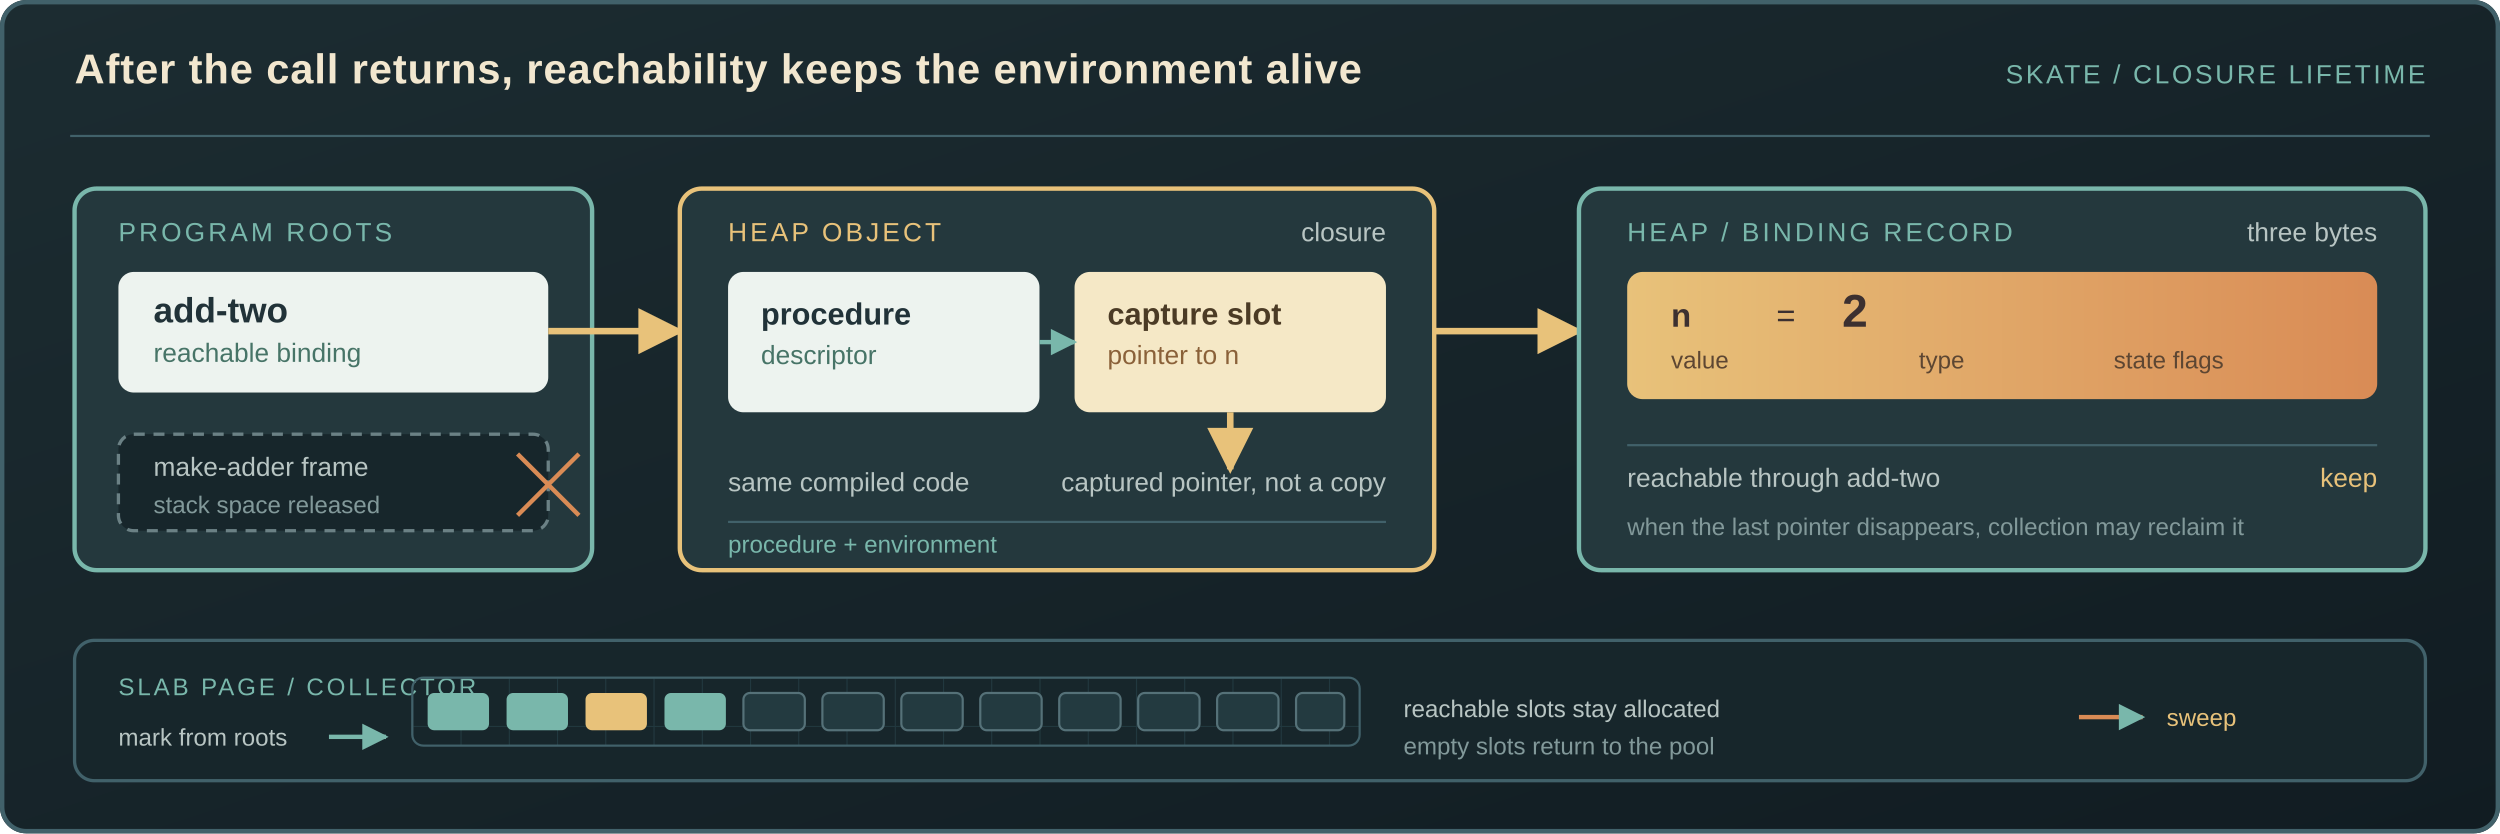
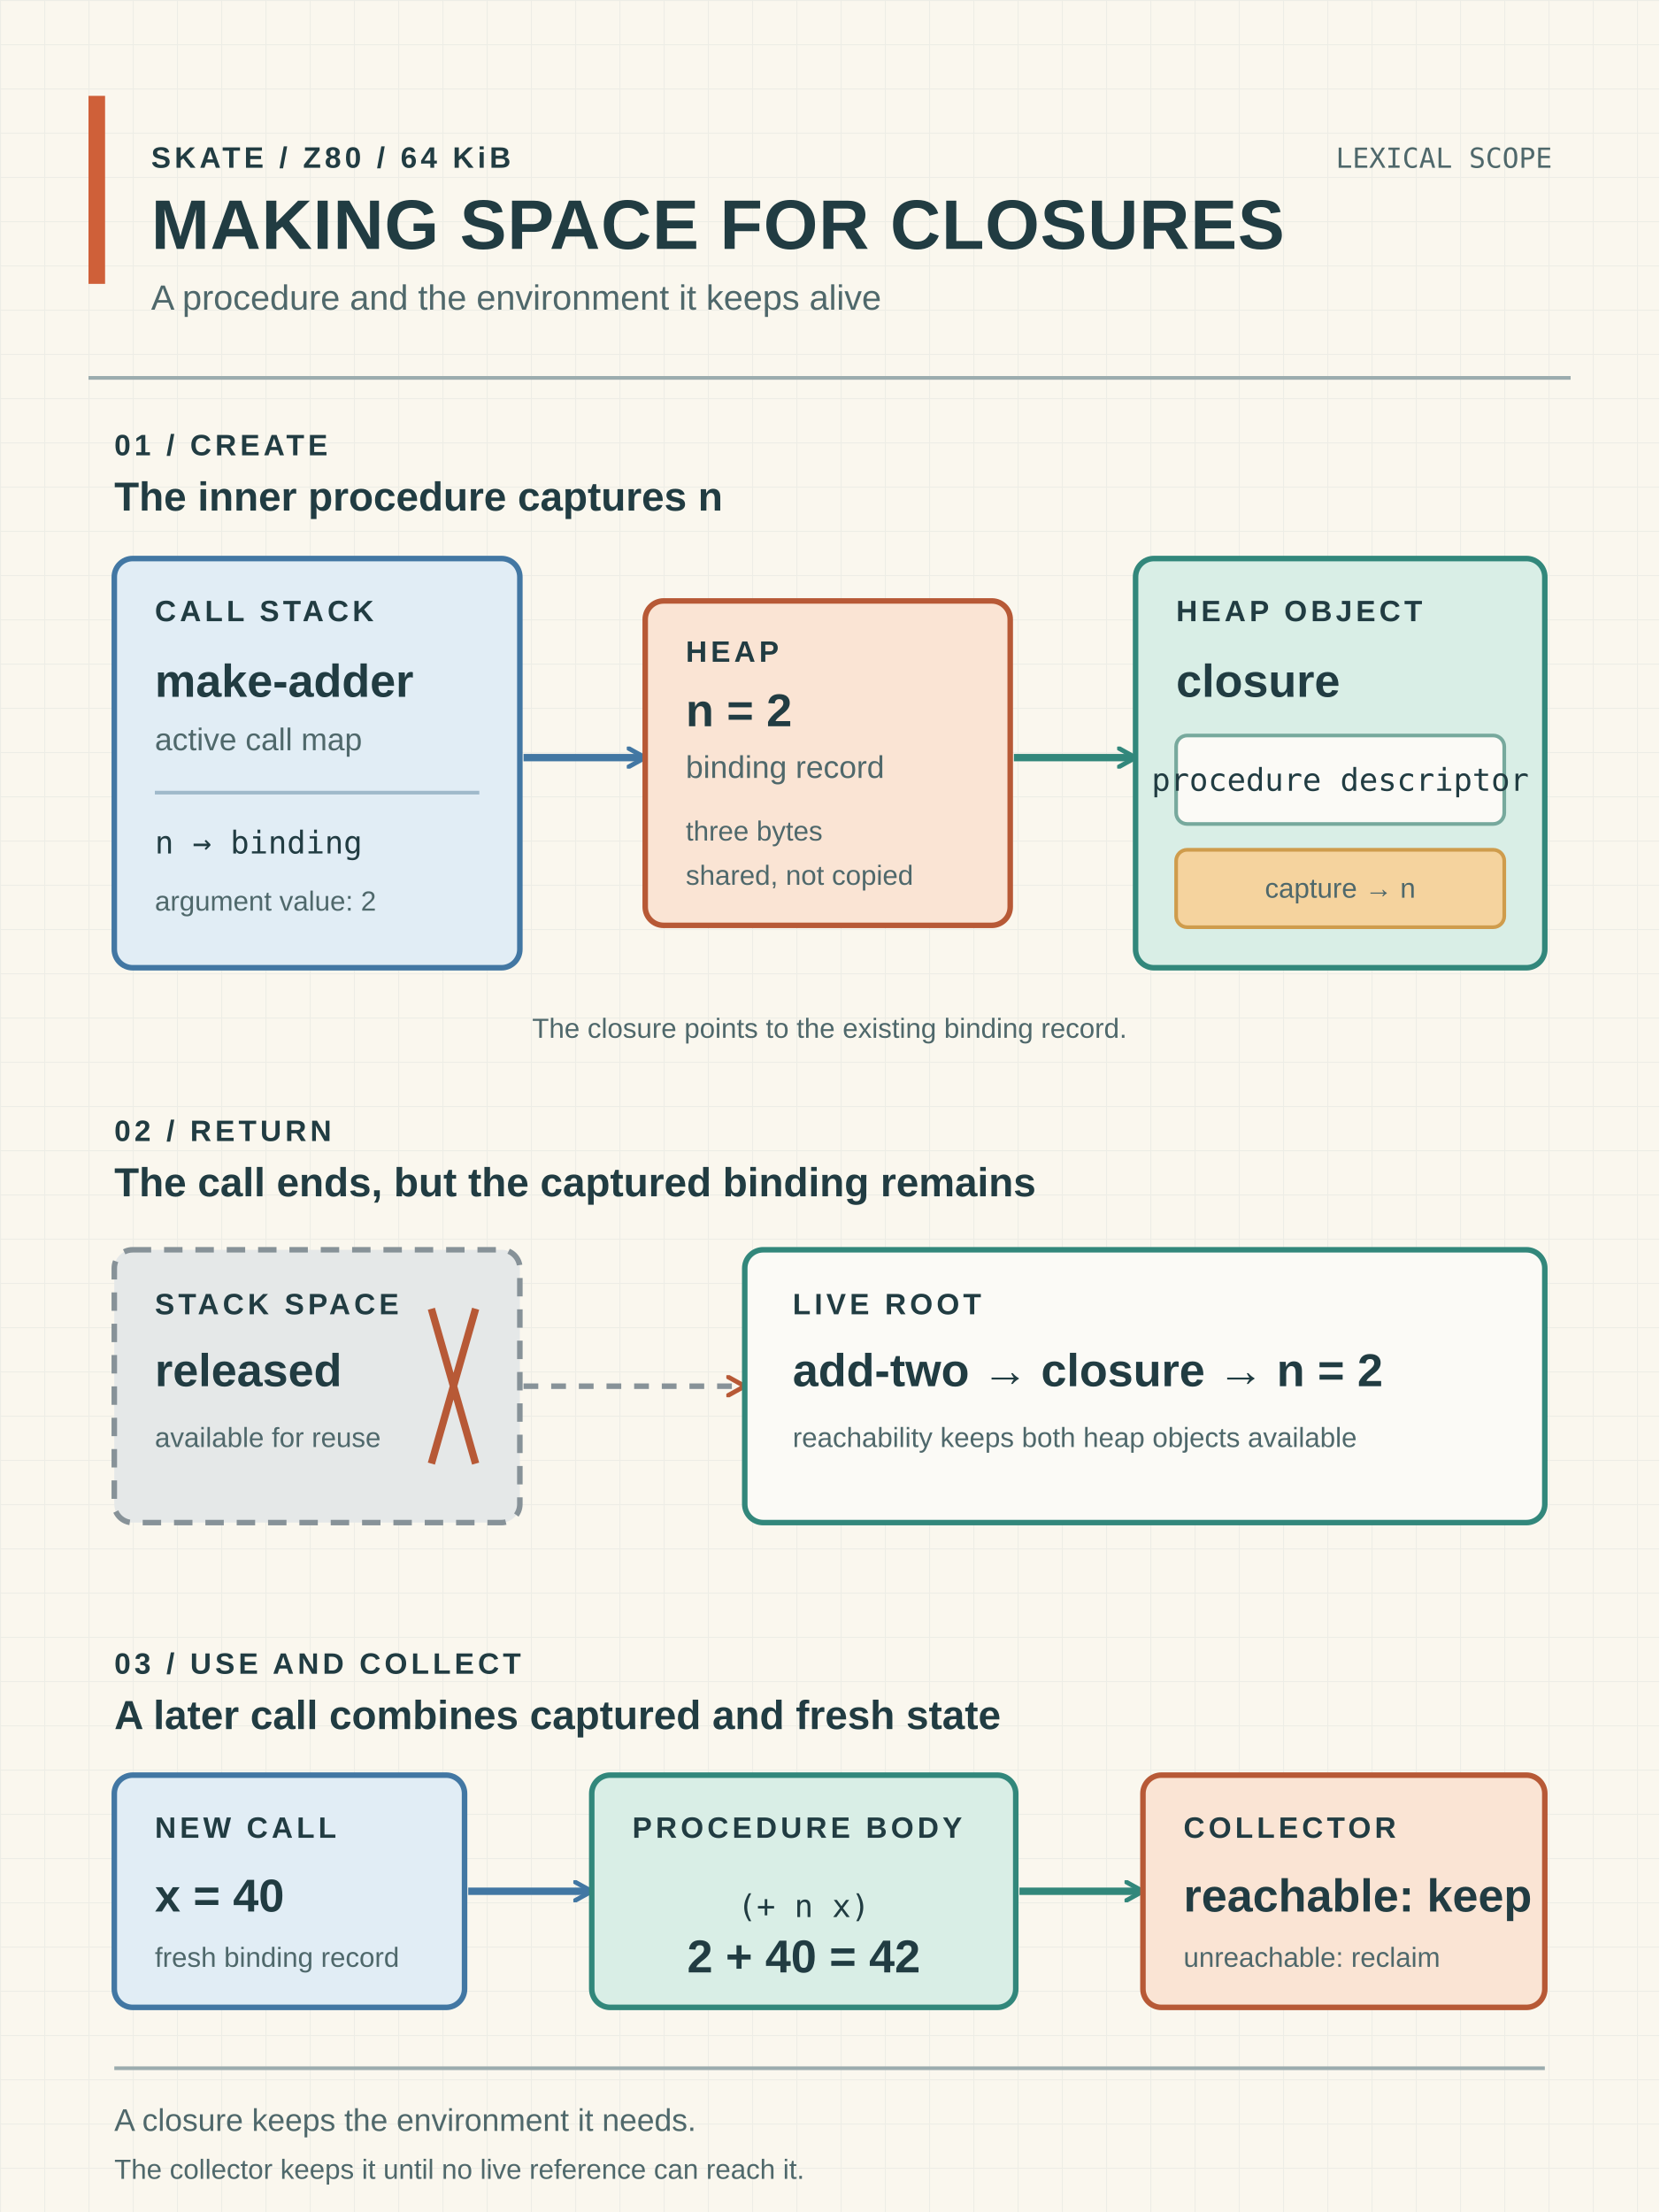
- <svg xmlns="http://www.w3.org/2000/svg" width="1140" height="380" viewBox="0 0 1140 380" role="img" aria-labelledby="title desc">
+ <svg xmlns="http://www.w3.org/2000/svg" width="900" height="1200" viewBox="0 0 900 1200" role="img" aria-labelledby="title desc">
  <defs>
-     <marker id="arrow" viewBox="0 0 10 10" refX="9" refY="5" markerWidth="7" markerHeight="7" orient="auto-start-reverse">
-       <path d="M 0 0 L 10 5 L 0 10 z" fill="#e8c27a" />
+     <pattern id="grid" width="24" height="24" patternUnits="userSpaceOnUse">
+       <path d="M24 0H0V24" fill="none" stroke="#a6b5ba" stroke-opacity=".16" />
+     </pattern>
+     <marker id="arrow-blue" markerWidth="12" markerHeight="12" refX="10" refY="6" orient="auto" markerUnits="userSpaceOnUse">
+       <path d="M1 1L10 6L1 11" fill="none" stroke="#4277a3" stroke-width="2.5" stroke-linecap="round" stroke-linejoin="round" />
    </marker>
-     <marker id="small-arrow" viewBox="0 0 10 10" refX="9" refY="5" markerWidth="6" markerHeight="6" orient="auto-start-reverse">
-       <path d="M 0 0 L 10 5 L 0 10 z" fill="#79b7ab" />
+     <marker id="arrow-green" markerWidth="12" markerHeight="12" refX="10" refY="6" orient="auto" markerUnits="userSpaceOnUse">
+       <path d="M1 1L10 6L1 11" fill="none" stroke="#32877b" stroke-width="2.5" stroke-linecap="round" stroke-linejoin="round" />
    </marker>
-     <linearGradient id="bg" x1="0" y1="0" x2="1" y2="1">
-       <stop offset="0" stop-color="#1c2c31" />
-       <stop offset="1" stop-color="#111c22" />
-     </linearGradient>
-     <linearGradient id="glow" x1="0" y1="0" x2="1" y2="0">
-       <stop offset="0" stop-color="#e8c27a" />
-       <stop offset="1" stop-color="#d98b55" />
-     </linearGradient>
-     <pattern id="grid" width="22" height="22" patternUnits="userSpaceOnUse">
-       <path d="M 22 0 L 0 0 0 22" fill="none" stroke="#30505a" stroke-width="1" opacity=".42" />
-     </pattern>
+     <marker id="arrow-orange" markerWidth="12" markerHeight="12" refX="10" refY="6" orient="auto" markerUnits="userSpaceOnUse">
+       <path d="M1 1L10 6L1 11" fill="none" stroke="#b75936" stroke-width="2.5" stroke-linecap="round" stroke-linejoin="round" />
+     </marker>
+     <style>
+       text { font-family: Arial, sans-serif; fill: #213c42; }
+       .mono { font-family: 'DejaVu Sans Mono', monospace; }
+       .eyebrow { font-size: 16px; font-weight: 700; letter-spacing: 2px; }
+       .title { font-size: 38px; font-weight: 700; letter-spacing: .4px; }
+       .subtitle { font-size: 19px; fill: #4f686b; }
+       .panel-title { font-size: 22px; font-weight: 700; }
+       .label { font-size: 17px; fill: #4f686b; }
+       .small { font-size: 15px; fill: #4f686b; }
+       .value { font-size: 25px; font-weight: 700; }
+       .code { font-family: 'DejaVu Sans Mono', monospace; font-size: 17px; fill: #213c42; }
+     </style>
  </defs>
-   <rect width="1140" height="380" rx="12" fill="url(#bg)" />
-   <rect x="1" y="1" width="1138" height="378" rx="11" fill="none" stroke="#41616a" stroke-width="2" />
-   <path d="M 32 62 H 1108" stroke="#41616a" stroke-width="1" />
-   <text x="34" y="38" font-family="Arial,sans-serif" font-size="19" font-weight="700" letter-spacing=".4" fill="#f2e7cf">After the call returns, reachability keeps the environment alive</text>
-   <text x="1106" y="38" text-anchor="end" font-family="Arial,sans-serif" font-size="12" letter-spacing="1.2" fill="#79b7ab">SKATE / CLOSURE LIFETIME</text>
-   <g>
-     <rect x="34" y="86" width="236" height="174" rx="10" fill="#24383d" stroke="#79b7ab" stroke-width="2" />
-     <text x="54" y="110" font-family="Arial,sans-serif" font-size="12" letter-spacing="1.4" fill="#79b7ab">PROGRAM ROOTS</text>
-     <rect x="54" y="124" width="196" height="55" rx="7" fill="#edf3ef" />
-     <text x="70" y="147" font-family="Arial,sans-serif" font-size="16" font-weight="700" fill="#213238">add-two</text>
-     <text x="70" y="165" font-family="Arial,sans-serif" font-size="12" fill="#477467">reachable binding</text>
-     <path d="M 250 151 C 278 151 282 151 310 151" fill="none" stroke="#e8c27a" stroke-width="3" marker-end="url(#arrow)" />
-     <rect x="54" y="198" width="196" height="44" rx="7" fill="#17262b" stroke="#6b8185" stroke-width="1.5" stroke-dasharray="5 4" />
-     <text x="70" y="217" font-family="Arial,sans-serif" font-size="12" fill="#b8c5c3">make-adder frame</text>
-     <text x="70" y="234" font-family="Arial,sans-serif" font-size="11" fill="#82999a">stack space released</text>
-     <path d="M 236 207 l 28 28 M 264 207 l -28 28" stroke="#d98b55" stroke-width="2" />
-   </g>
-   <g>
-     <rect x="310" y="86" width="344" height="174" rx="10" fill="#24383d" stroke="#e8c27a" stroke-width="2" />
-     <text x="332" y="110" font-family="Arial,sans-serif" font-size="12" letter-spacing="1.4" fill="#e8c27a">HEAP OBJECT</text>
-     <text x="632" y="110" text-anchor="end" font-family="Arial,sans-serif" font-size="12" fill="#b8c5c3">closure</text>
-     <rect x="332" y="124" width="142" height="64" rx="7" fill="#edf3ef" />
-     <text x="347" y="148" font-family="Arial,sans-serif" font-size="14" font-weight="700" fill="#213238">procedure</text>
-     <text x="347" y="166" font-family="Arial,sans-serif" font-size="12" fill="#477467">descriptor</text>
-     <rect x="490" y="124" width="142" height="64" rx="7" fill="#f5e8c6" />
-     <text x="505" y="148" font-family="Arial,sans-serif" font-size="14" font-weight="700" fill="#4b3b25">capture slot</text>
-     <text x="505" y="166" font-family="Arial,sans-serif" font-size="12" fill="#8a6139">pointer to n</text>
-     <path d="M 474 156 H 490" fill="none" stroke="#79b7ab" stroke-width="2" marker-end="url(#small-arrow)" />
-     <path d="M 561 188 V 214" fill="none" stroke="#e8c27a" stroke-width="3" marker-end="url(#arrow)" />
-     <text x="332" y="224" font-family="Arial,sans-serif" font-size="12" fill="#b8c5c3">same compiled code</text>
-     <text x="632" y="224" text-anchor="end" font-family="Arial,sans-serif" font-size="12" fill="#b8c5c3">captured pointer, not a copy</text>
-     <path d="M 332 238 H 632" stroke="#41616a" stroke-width="1" />
-     <text x="332" y="252" font-family="Arial,sans-serif" font-size="11" fill="#79b7ab">procedure + environment</text>
-   </g>
-   <g>
-     <path d="M 654 151 C 683 151 690 151 720 151" fill="none" stroke="#e8c27a" stroke-width="3" marker-end="url(#arrow)" />
-     <rect x="720" y="86" width="386" height="174" rx="10" fill="#24383d" stroke="#79b7ab" stroke-width="2" />
-     <text x="742" y="110" font-family="Arial,sans-serif" font-size="12" letter-spacing="1.4" fill="#79b7ab">HEAP / BINDING RECORD</text>
-     <text x="1084" y="110" text-anchor="end" font-family="Arial,sans-serif" font-size="12" fill="#b8c5c3">three bytes</text>
-     <rect x="742" y="124" width="342" height="58" rx="7" fill="url(#glow)" />
-     <text x="762" y="149" font-family="Arial,sans-serif" font-size="15" font-weight="700" fill="#3c3030">n</text>
-     <text x="810" y="149" font-family="Arial,sans-serif" font-size="15" fill="#3c3030">=</text>
-     <text x="840" y="149" font-family="Arial,sans-serif" font-size="21" font-weight="700" fill="#3c3030">2</text>
-     <text x="762" y="168" font-family="Arial,sans-serif" font-size="11" fill="#5d4632">value</text>
-     <text x="875" y="168" font-family="Arial,sans-serif" font-size="11" fill="#5d4632">type</text>
-     <text x="1014" y="168" text-anchor="end" font-family="Arial,sans-serif" font-size="11" fill="#5d4632">state flags</text>
-     <path d="M 742 203 H 1084" stroke="#41616a" stroke-width="1" />
-     <text x="742" y="222" font-family="Arial,sans-serif" font-size="12" fill="#b8c5c3">reachable through add-two</text>
-     <text x="1084" y="222" text-anchor="end" font-family="Arial,sans-serif" font-size="12" fill="#e8c27a">keep</text>
-     <text x="742" y="244" font-family="Arial,sans-serif" font-size="11" fill="#82999a">when the last pointer disappears, collection may reclaim it</text>
-   </g>
-   <g>
-     <rect x="34" y="292" width="1072" height="64" rx="9" fill="#17262b" stroke="#41616a" stroke-width="1.5" />
-     <text x="54" y="317" font-family="Arial,sans-serif" font-size="11" letter-spacing="1.3" fill="#79b7ab">SLAB PAGE / COLLECTOR</text>
-     <text x="54" y="340" font-family="Arial,sans-serif" font-size="11" fill="#b8c5c3">mark from roots</text>
-     <path d="M 150 336 H 176" stroke="#79b7ab" stroke-width="2" marker-end="url(#small-arrow)" />
-     <g transform="translate(188 309)">
-       <rect width="432" height="31" rx="5" fill="url(#grid)" stroke="#41616a" />
-       <rect x="7" y="7" width="28" height="17" rx="3" fill="#79b7ab" />
-       <rect x="43" y="7" width="28" height="17" rx="3" fill="#79b7ab" />
-       <rect x="79" y="7" width="28" height="17" rx="3" fill="#e8c27a" />
-       <rect x="115" y="7" width="28" height="17" rx="3" fill="#79b7ab" />
-       <rect x="151" y="7" width="28" height="17" rx="3" fill="#233a40" stroke="#557178" />
-       <rect x="187" y="7" width="28" height="17" rx="3" fill="#233a40" stroke="#557178" />
-       <rect x="223" y="7" width="28" height="17" rx="3" fill="#233a40" stroke="#557178" />
-       <rect x="259" y="7" width="28" height="17" rx="3" fill="#233a40" stroke="#557178" />
-       <rect x="295" y="7" width="28" height="17" rx="3" fill="#233a40" stroke="#557178" />
-       <rect x="331" y="7" width="28" height="17" rx="3" fill="#233a40" stroke="#557178" />
-       <rect x="367" y="7" width="28" height="17" rx="3" fill="#233a40" stroke="#557178" />
-       <rect x="403" y="7" width="22" height="17" rx="3" fill="#233a40" stroke="#557178" />
-     </g>
-     <text x="640" y="327" font-family="Arial,sans-serif" font-size="11" fill="#b8c5c3">reachable slots stay allocated</text>
-     <text x="640" y="344" font-family="Arial,sans-serif" font-size="11" fill="#82999a">empty slots return to the pool</text>
-     <path d="M 948 327 H 977" stroke="#d98b55" stroke-width="2" marker-end="url(#small-arrow)" />
-     <text x="988" y="331" font-family="Arial,sans-serif" font-size="11" fill="#e8c27a">sweep</text>
-   </g>
+   <rect width="900" height="1200" fill="#faf7ee" />
+   <rect width="900" height="1200" fill="url(#grid)" />
+   <rect x="48" y="52" width="9" height="102" fill="#cf6039" />
+   <text x="82" y="91" class="eyebrow" fill="#b75936">SKATE / Z80 / 64 KiB</text>
+   <text x="82" y="135" class="title">MAKING SPACE FOR CLOSURES</text>
+   <text x="82" y="168" class="subtitle">A procedure and the environment it keeps alive</text>
+   <text x="842" y="91" text-anchor="end" class="mono small">LEXICAL SCOPE</text>
+   <path d="M48 205H852" stroke="#9bacae" stroke-width="2" />
+   <text x="62" y="247" class="eyebrow" fill="#b75936">01 / CREATE</text>
+   <text x="62" y="277" class="panel-title">The inner procedure captures n</text>
+   <rect x="62" y="303" width="220" height="222" rx="10" fill="#e1edf5" stroke="#4277a3" stroke-width="3" />
+   <text x="84" y="337" class="eyebrow" fill="#4277a3">CALL STACK</text>
+   <text x="84" y="378" class="value">make-adder</text>
+   <text x="84" y="407" class="label">active call map</text>
+   <line x1="84" y1="430" x2="260" y2="430" stroke="#9fb9ca" stroke-width="2" />
+   <text x="84" y="463" class="code">n  →  binding</text>
+   <text x="84" y="494" class="small">argument value: 2</text>
+   <path d="M284 411H350" fill="none" stroke="#4277a3" stroke-width="4" marker-end="url(#arrow-blue)" />
+   <rect x="350" y="326" width="198" height="176" rx="10" fill="#fae4d4" stroke="#b75936" stroke-width="3" />
+   <text x="372" y="359" class="eyebrow" fill="#b75936">HEAP</text>
+   <text x="372" y="394" class="value">n = 2</text>
+   <text x="372" y="422" class="label">binding record</text>
+   <text x="372" y="456" class="small">three bytes</text>
+   <text x="372" y="480" class="small">shared, not copied</text>
+   <path d="M550 411H616" fill="none" stroke="#32877b" stroke-width="4" marker-end="url(#arrow-green)" />
+   <rect x="616" y="303" width="222" height="222" rx="10" fill="#d9eee6" stroke="#32877b" stroke-width="3" />
+   <text x="638" y="337" class="eyebrow" fill="#32877b">HEAP OBJECT</text>
+   <text x="638" y="378" class="value">closure</text>
+   <rect x="638" y="399" width="178" height="48" rx="6" fill="#fbfaf6" stroke="#77a99d" stroke-width="2" />
+   <text x="727" y="429" text-anchor="middle" class="code">procedure descriptor</text>
+   <rect x="638" y="461" width="178" height="42" rx="6" fill="#f5d39e" stroke="#cf9c4c" stroke-width="2" />
+   <text x="727" y="487" text-anchor="middle" class="small">capture → n</text>
+   <text x="450" y="563" text-anchor="middle" class="small">The closure points to the existing binding record.</text>
+   <text x="62" y="619" class="eyebrow" fill="#b75936">02 / RETURN</text>
+   <text x="62" y="649" class="panel-title">The call ends, but the captured binding remains</text>
+   <rect x="62" y="678" width="220" height="148" rx="10" fill="#e5e8e8" stroke="#879298" stroke-width="3" stroke-dasharray="10 7" />
+   <text x="84" y="713" class="eyebrow" fill="#737f84">STACK SPACE</text>
+   <text x="84" y="752" class="value" fill="#5c686d">released</text>
+   <text x="84" y="785" class="small">available for reuse</text>
+   <path d="M234 710L258 794M258 710L234 794" stroke="#b75936" stroke-width="4" />
+   <path d="M284 752H404" fill="none" stroke="#879298" stroke-width="3" stroke-dasharray="8 7" marker-end="url(#arrow-orange)" />
+   <rect x="404" y="678" width="434" height="148" rx="10" fill="#fbfaf6" stroke="#32877b" stroke-width="3" />
+   <text x="430" y="713" class="eyebrow" fill="#32877b">LIVE ROOT</text>
+   <text x="430" y="752" class="value">add-two → closure → n = 2</text>
+   <text x="430" y="785" class="small">reachability keeps both heap objects available</text>
+   <text x="62" y="908" class="eyebrow" fill="#b75936">03 / USE AND COLLECT</text>
+   <text x="62" y="938" class="panel-title">A later call combines captured and fresh state</text>
+   <rect x="62" y="963" width="190" height="126" rx="10" fill="#e1edf5" stroke="#4277a3" stroke-width="3" />
+   <text x="84" y="997" class="eyebrow" fill="#4277a3">NEW CALL</text>
+   <text x="84" y="1037" class="value">x = 40</text>
+   <text x="84" y="1067" class="small">fresh binding record</text>
+   <path d="M254 1026H321" fill="none" stroke="#4277a3" stroke-width="4" marker-end="url(#arrow-blue)" />
+   <rect x="321" y="963" width="230" height="126" rx="10" fill="#d9eee6" stroke="#32877b" stroke-width="3" />
+   <text x="343" y="997" class="eyebrow" fill="#32877b">PROCEDURE BODY</text>
+   <text x="436" y="1040" text-anchor="middle" class="code">(+ n x)</text>
+   <text x="436" y="1070" text-anchor="middle" class="value">2 + 40 = 42</text>
+   <path d="M553 1026H620" fill="none" stroke="#32877b" stroke-width="4" marker-end="url(#arrow-green)" />
+   <rect x="620" y="963" width="218" height="126" rx="10" fill="#fae4d4" stroke="#b75936" stroke-width="3" />
+   <text x="642" y="997" class="eyebrow" fill="#b75936">COLLECTOR</text>
+   <text x="642" y="1037" class="value">reachable: keep</text>
+   <text x="642" y="1067" class="small">unreachable: reclaim</text>
+   <path d="M62 1122H838" stroke="#9bacae" stroke-width="2" />
+   <text x="62" y="1156" class="label">A closure keeps the environment it needs.</text>
+   <text x="62" y="1182" class="small">The collector keeps it until no live reference can reach it.</text>
</svg>
